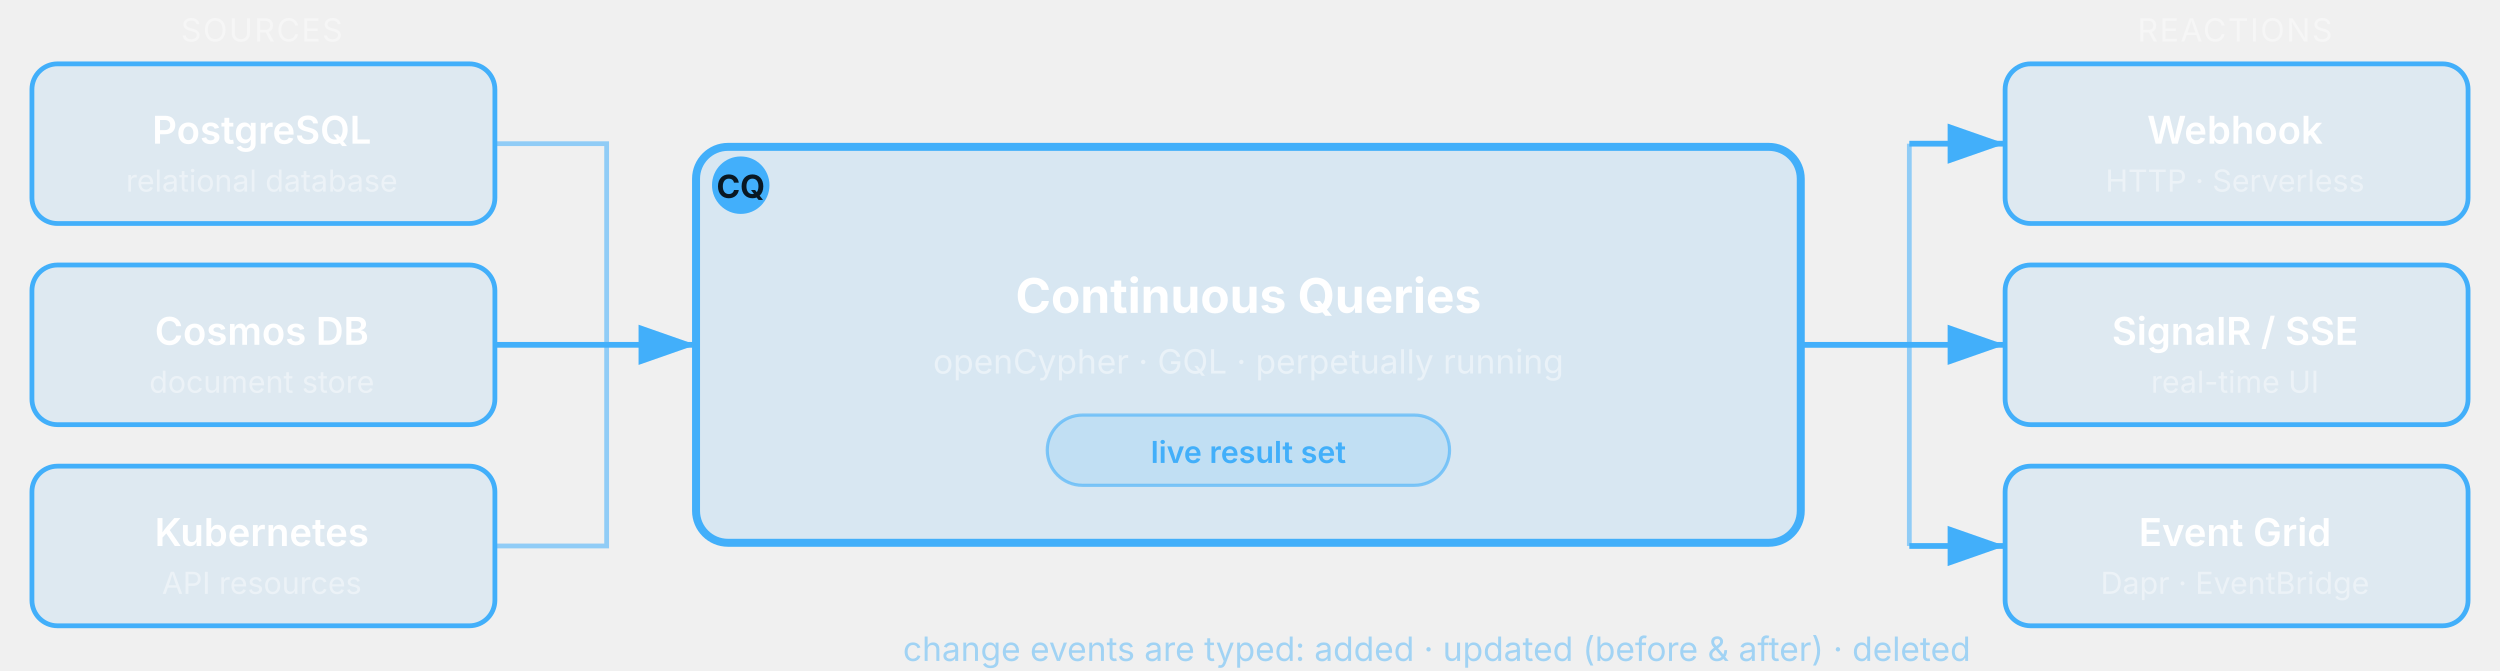
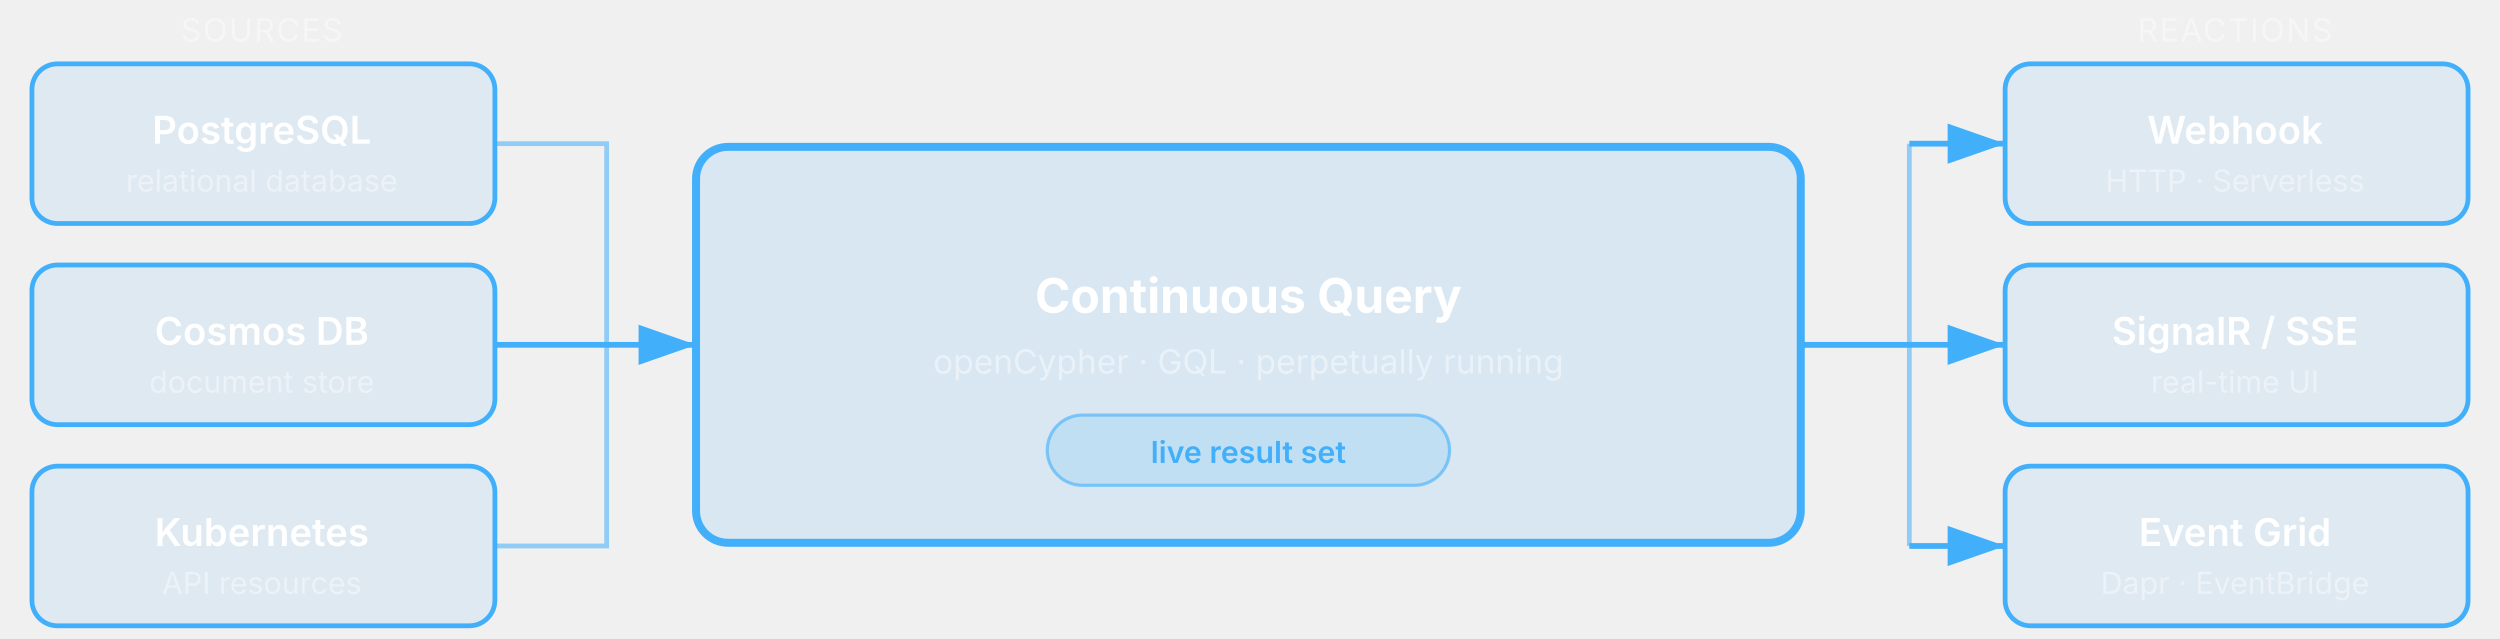
- <svg xmlns="http://www.w3.org/2000/svg" viewBox="0 0 783 210" width="783" height="210">
+ <svg xmlns="http://www.w3.org/2000/svg" viewBox="0 0 783 200" width="783" height="200">
  <defs>
    <marker id="arr-m" markerWidth="10" markerHeight="7" refX="10" refY="3.5" orient="auto">
      <polygon points="0 0, 10 3.5, 0 7" fill="#42affa" />
    </marker>
  </defs>
  <text x="82" y="13" text-anchor="middle" font-family="system-ui,-apple-system,sans-serif" font-size="10" fill="rgba(255,255,255,0.38)" letter-spacing="0.5">SOURCES</text>
  <rect x="10" y="20" width="145" height="50" rx="8" fill="rgba(66,175,250,0.10)" stroke="#42affa" stroke-width="1.5" />
  <text x="82" y="45" text-anchor="middle" font-family="system-ui,-apple-system,sans-serif" font-size="12" font-weight="600" fill="white">PostgreSQL</text>
  <text x="82" y="60" text-anchor="middle" font-family="system-ui,-apple-system,sans-serif" font-size="9.5" fill="rgba(255,255,255,0.42)">relational database</text>
  <rect x="10" y="83" width="145" height="50" rx="8" fill="rgba(66,175,250,0.10)" stroke="#42affa" stroke-width="1.5" />
  <text x="82" y="108" text-anchor="middle" font-family="system-ui,-apple-system,sans-serif" font-size="12" font-weight="600" fill="white">Cosmos DB</text>
  <text x="82" y="123" text-anchor="middle" font-family="system-ui,-apple-system,sans-serif" font-size="9.5" fill="rgba(255,255,255,0.42)">document store</text>
  <rect x="10" y="146" width="145" height="50" rx="8" fill="rgba(66,175,250,0.10)" stroke="#42affa" stroke-width="1.5" />
  <text x="82" y="171" text-anchor="middle" font-family="system-ui,-apple-system,sans-serif" font-size="12" font-weight="600" fill="white">Kubernetes</text>
  <text x="82" y="186" text-anchor="middle" font-family="system-ui,-apple-system,sans-serif" font-size="9.5" fill="rgba(255,255,255,0.42)">API resources</text>
  <polyline points="155,45 190,45 190,108" fill="none" stroke="rgba(66,175,250,0.55)" stroke-width="1.5" />
  <line x1="155" y1="108" x2="218" y2="108" stroke="#42affa" stroke-width="1.8" marker-end="url(#arr-m)" />
  <polyline points="155,171 190,171 190,108" fill="none" stroke="rgba(66,175,250,0.55)" stroke-width="1.5" />
-   <circle cx="232" cy="58" r="9" fill="#42affa" />
-   <text x="232" y="62" text-anchor="middle" font-family="system-ui,-apple-system,sans-serif" font-size="10" font-weight="700" fill="#000">CQ</text>
  <rect x="218" y="46" width="346" height="124" rx="10" fill="rgba(66,175,250,0.14)" stroke="#42affa" stroke-width="2.5" />
-   <text x="391" y="98" text-anchor="middle" font-family="system-ui,-apple-system,sans-serif" font-size="15" font-weight="700" fill="white">Continuous Queries</text>
+   <text x="391" y="98" text-anchor="middle" font-family="system-ui,-apple-system,sans-serif" font-size="15" font-weight="700" fill="white">Continuous Query</text>
  <text x="391" y="117" text-anchor="middle" font-family="system-ui,-apple-system,sans-serif" font-size="10.5" fill="rgba(255,255,255,0.45)">openCypher · GQL · perpetually running</text>
  <rect x="328" y="130" width="126" height="22" rx="11" fill="rgba(66,175,250,0.15)" stroke="rgba(66,175,250,0.60)" stroke-width="1" />
  <text x="391" y="145" text-anchor="middle" font-family="system-ui,-apple-system,sans-serif" font-size="9.5" font-weight="600" fill="#42affa">live result set</text>
  <polyline points="564,108 598,108 598,45" fill="none" stroke="rgba(66,175,250,0.55)" stroke-width="1.5" />
  <line x1="598" y1="45" x2="628" y2="45" stroke="#42affa" stroke-width="1.8" marker-end="url(#arr-m)" />
  <line x1="564" y1="108" x2="628" y2="108" stroke="#42affa" stroke-width="1.8" marker-end="url(#arr-m)" />
  <polyline points="564,108 598,108 598,171" fill="none" stroke="rgba(66,175,250,0.55)" stroke-width="1.5" />
  <line x1="598" y1="171" x2="628" y2="171" stroke="#42affa" stroke-width="1.8" marker-end="url(#arr-m)" />
  <text x="700" y="13" text-anchor="middle" font-family="system-ui,-apple-system,sans-serif" font-size="10" fill="rgba(255,255,255,0.38)" letter-spacing="0.5">REACTIONS</text>
  <rect x="628" y="20" width="145" height="50" rx="8" fill="rgba(66,175,250,0.10)" stroke="#42affa" stroke-width="1.5" />
  <text x="700" y="45" text-anchor="middle" font-family="system-ui,-apple-system,sans-serif" font-size="12" font-weight="600" fill="white">Webhook</text>
  <text x="700" y="60" text-anchor="middle" font-family="system-ui,-apple-system,sans-serif" font-size="9.5" fill="rgba(255,255,255,0.42)">HTTP · Serverless</text>
  <rect x="628" y="83" width="145" height="50" rx="8" fill="rgba(66,175,250,0.10)" stroke="#42affa" stroke-width="1.5" />
  <text x="700" y="108" text-anchor="middle" font-family="system-ui,-apple-system,sans-serif" font-size="12" font-weight="600" fill="white">SignalR / SSE</text>
  <text x="700" y="123" text-anchor="middle" font-family="system-ui,-apple-system,sans-serif" font-size="9.5" fill="rgba(255,255,255,0.42)">real-time UI</text>
  <rect x="628" y="146" width="145" height="50" rx="8" fill="rgba(66,175,250,0.10)" stroke="#42affa" stroke-width="1.5" />
  <text x="700" y="171" text-anchor="middle" font-family="system-ui,-apple-system,sans-serif" font-size="12" font-weight="600" fill="white">Event Grid</text>
  <text x="700" y="186" text-anchor="middle" font-family="system-ui,-apple-system,sans-serif" font-size="9.5" fill="rgba(255,255,255,0.42)">Dapr · EventBridge</text>
-   <text x="450" y="207" text-anchor="middle" font-family="system-ui,-apple-system,sans-serif" font-size="10.5" fill="rgba(66,175,250,0.45)">change events are typed:  added · updated (before &amp; after) · deleted</text>
</svg>
